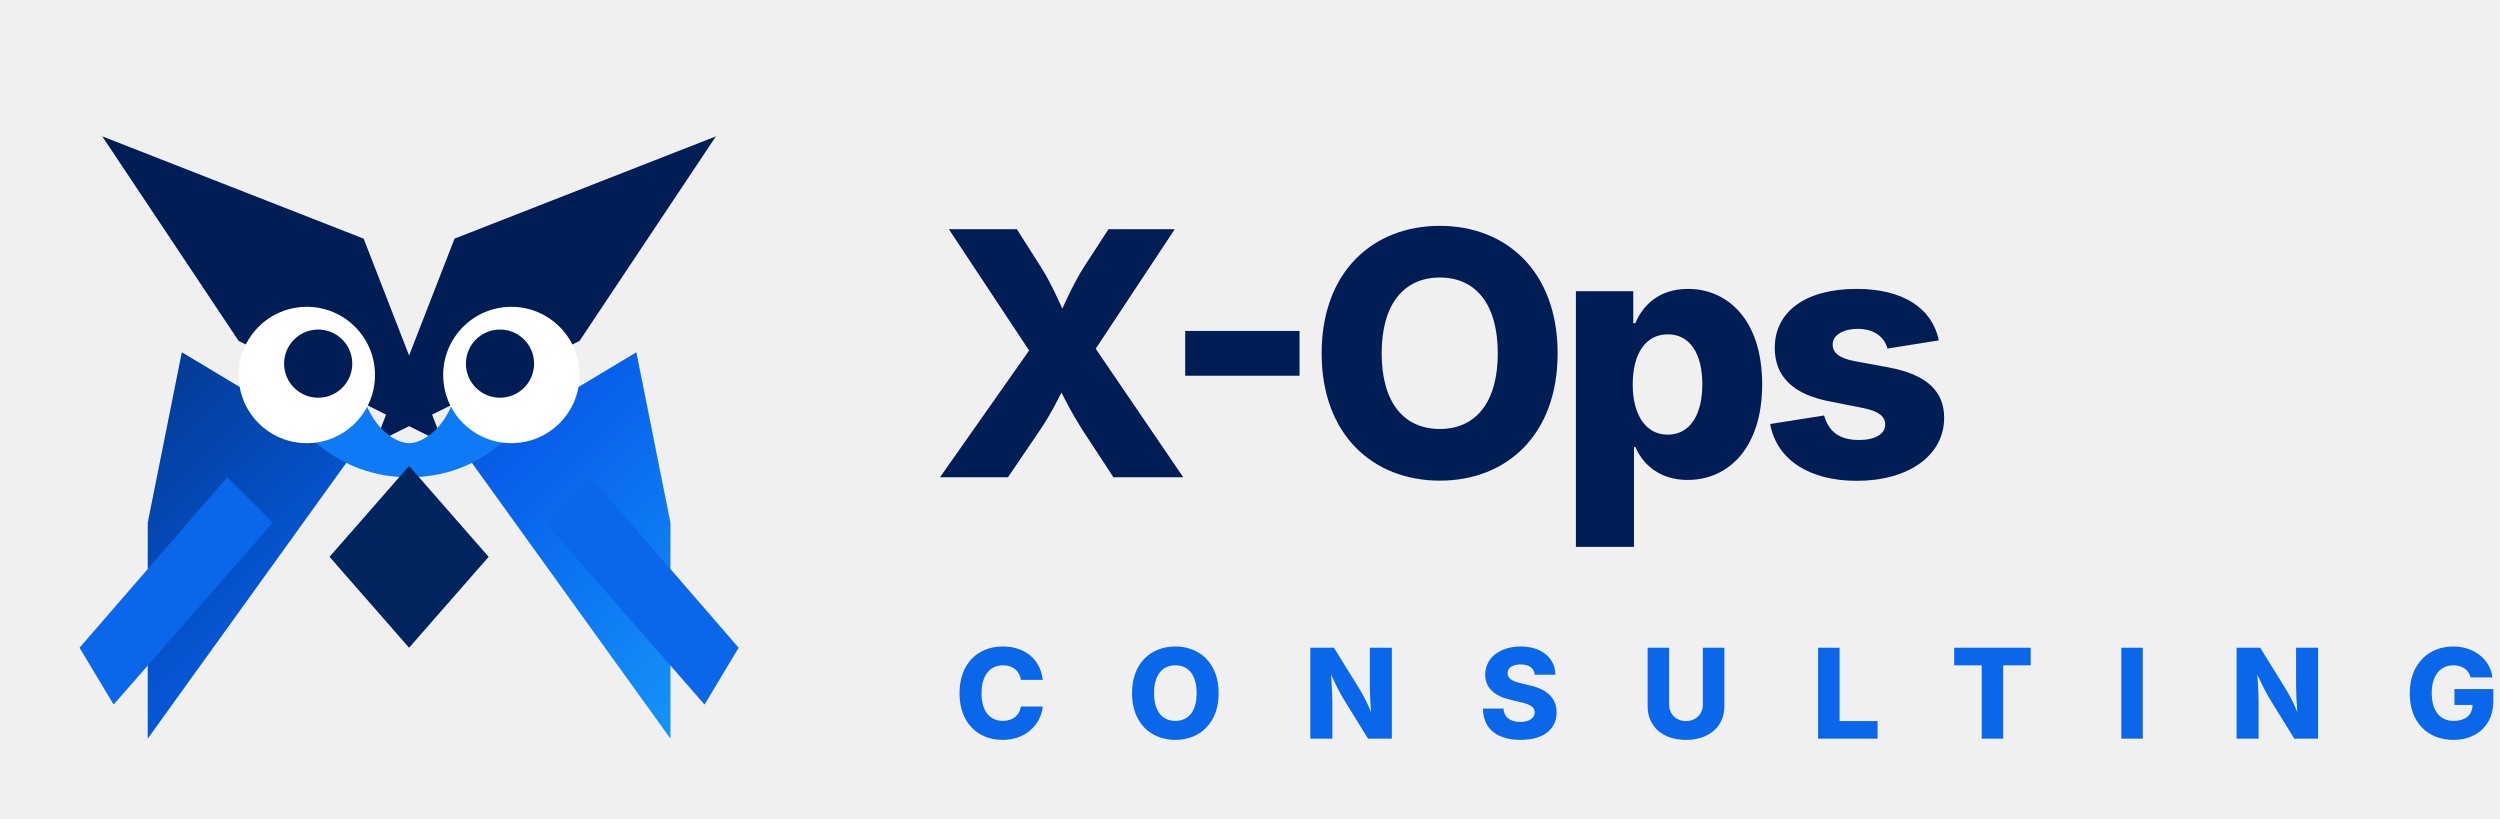
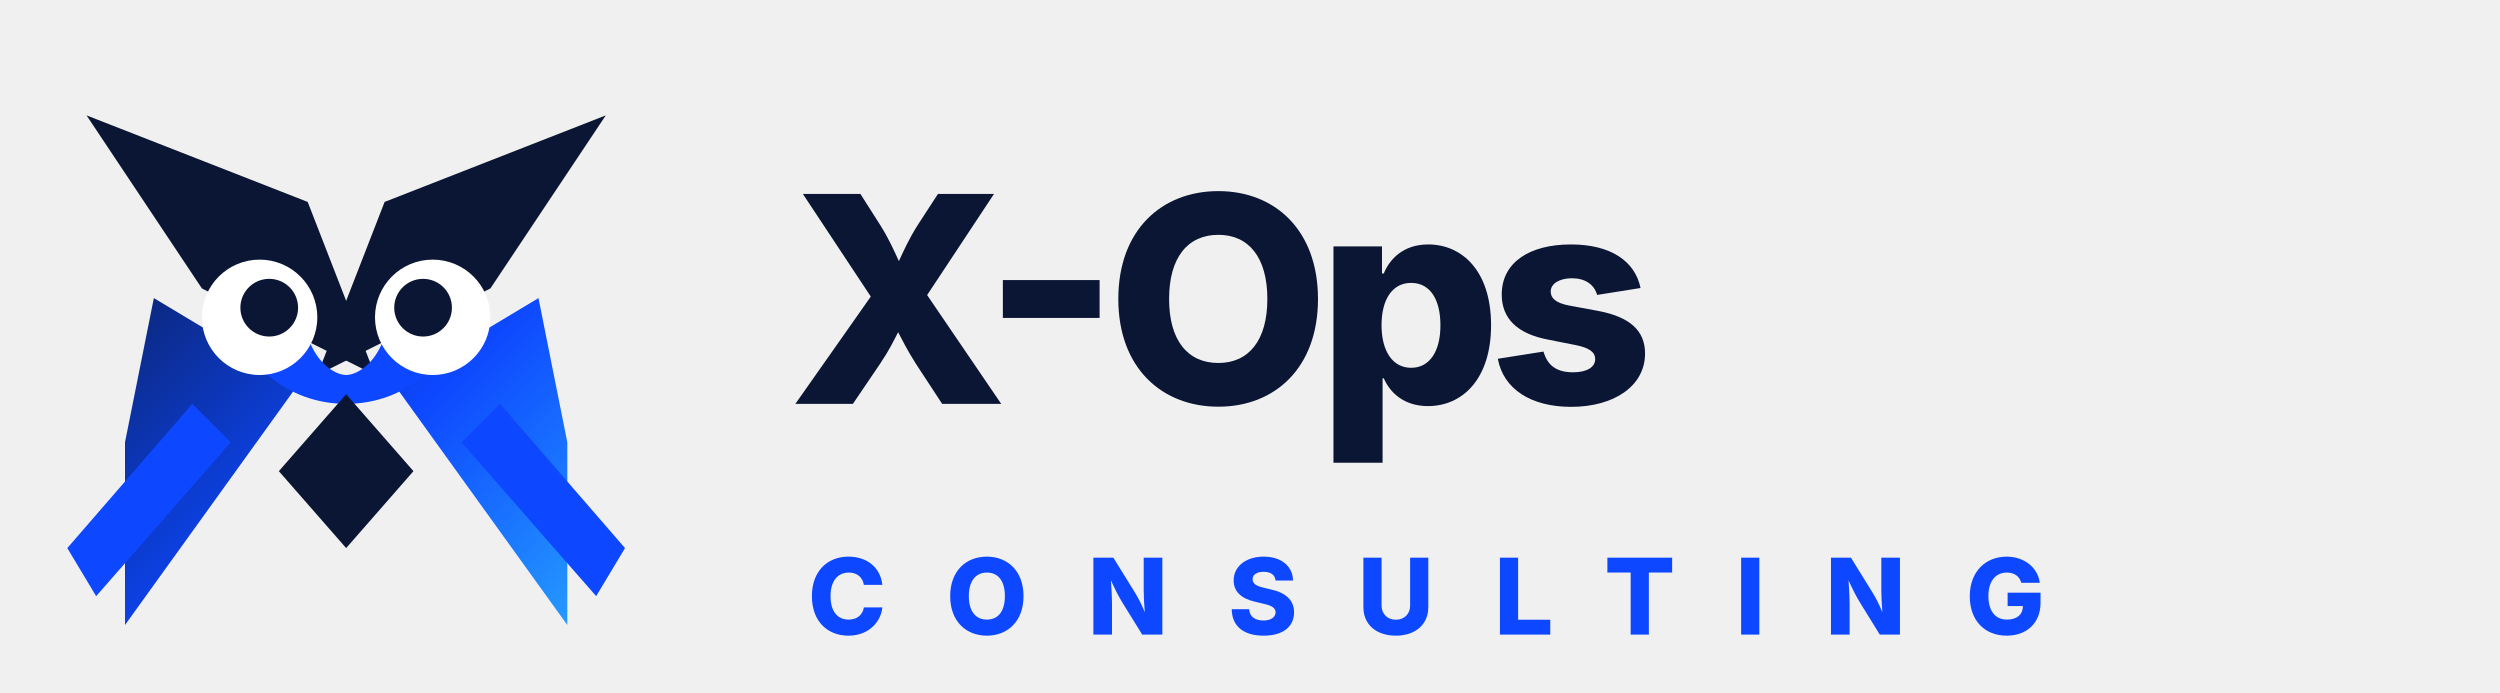
- <svg xmlns="http://www.w3.org/2000/svg" width="220" height="72" viewBox="0 0 220 72" fill="none" role="img" aria-labelledby="title desc">
+ <svg xmlns="http://www.w3.org/2000/svg" width="260" height="72" viewBox="0 0 260 72" fill="none" role="img" aria-labelledby="title desc">
  <defs>
    <linearGradient id="xopsBlue" x1="9" y1="7" x2="67" y2="65" gradientUnits="userSpaceOnUse">
-       <stop stop-color="#00245E" />
-       <stop offset="0.55" stop-color="#075FEA" />
-       <stop offset="1" stop-color="#19A7FF" />
+       <stop stop-color="#0A1633" />
+       <stop offset="0.55" stop-color="#0D47FF" />
+       <stop offset="1" stop-color="#2DB7FF" />
    </linearGradient>
  </defs>
  <g transform="translate(2 4)">
-     <path d="M7 8L30 17L37 35L19 26L7 8Z" fill="#001D55" />
-     <path d="M61 8L38 17L31 35L49 26L61 8Z" fill="#001D55" />
+     <path d="M7 8L30 17L37 35L19 26L7 8Z" fill="#0A1633" />
+     <path d="M61 8L38 17L31 35L49 26L61 8Z" fill="#0A1633" />
    <path d="M14 27L29 36L11 61L11 42L14 27Z" fill="url(#xopsBlue)" />
    <path d="M54 27L39 36L57 61L57 42L54 27Z" fill="url(#xopsBlue)" />
-     <path d="M21 27C23 34 28 38 34 38C40 38 45 34 47 27L38 31C37 34 35 35 34 35C33 35 31 34 30 31L21 27Z" fill="#0E7AF5" />
+     <path d="M21 27C23 34 28 38 34 38C40 38 45 34 47 27L38 31C37 34 35 35 34 35C33 35 31 34 30 31L21 27Z" fill="#0D47FF" />
    <circle cx="25" cy="29" r="6" fill="white" />
    <circle cx="43" cy="29" r="6" fill="white" />
-     <circle cx="26" cy="28" r="3" fill="#001D55" />
-     <circle cx="42" cy="28" r="3" fill="#001D55" />
-     <path d="M34 37L41 45L34 53L27 45L34 37Z" fill="#00245E" />
-     <path d="M22 42L8 58L5 53L18 38L22 42Z" fill="#0A67EA" />
-     <path d="M46 42L60 58L63 53L50 38L46 42Z" fill="#0A67EA" />
+     <circle cx="26" cy="28" r="3" fill="#0A1633" />
+     <circle cx="42" cy="28" r="3" fill="#0A1633" />
+     <path d="M34 37L41 45L34 53L27 45L34 37Z" fill="#0A1633" />
+     <path d="M22 42L8 58L5 53L18 38L22 42Z" fill="#0D47FF" />
+     <path d="M46 42L60 58L63 53L50 38L46 42Z" fill="#0D47FF" />
  </g>
  <g transform="translate(82 18)">
-     <text x="0" y="24" font-family="Inter, ui-sans-serif, system-ui, -apple-system, BlinkMacSystemFont, Segoe UI, sans-serif" font-size="30" font-weight="800" letter-spacing="-1.3" fill="#001D55">X-Ops</text>
-     <text x="2" y="47" font-family="Inter, ui-sans-serif, system-ui, -apple-system, BlinkMacSystemFont, Segoe UI, sans-serif" font-size="11" font-weight="800" letter-spacing="7" fill="#0A67EA">CONSULTING</text>
+     <text x="0" y="24" font-family="Sora, Inter, ui-sans-serif, system-ui, -apple-system, BlinkMacSystemFont, Segoe UI, sans-serif" font-size="30" font-weight="800" letter-spacing="-1.3" fill="#0A1633">X-Ops</text>
+     <text x="2" y="48" font-family="Inter, ui-sans-serif, system-ui, -apple-system, BlinkMacSystemFont, Segoe UI, sans-serif" font-size="11" font-weight="800" letter-spacing="6.2" fill="#0D47FF">CONSULTING</text>
  </g>
</svg>
